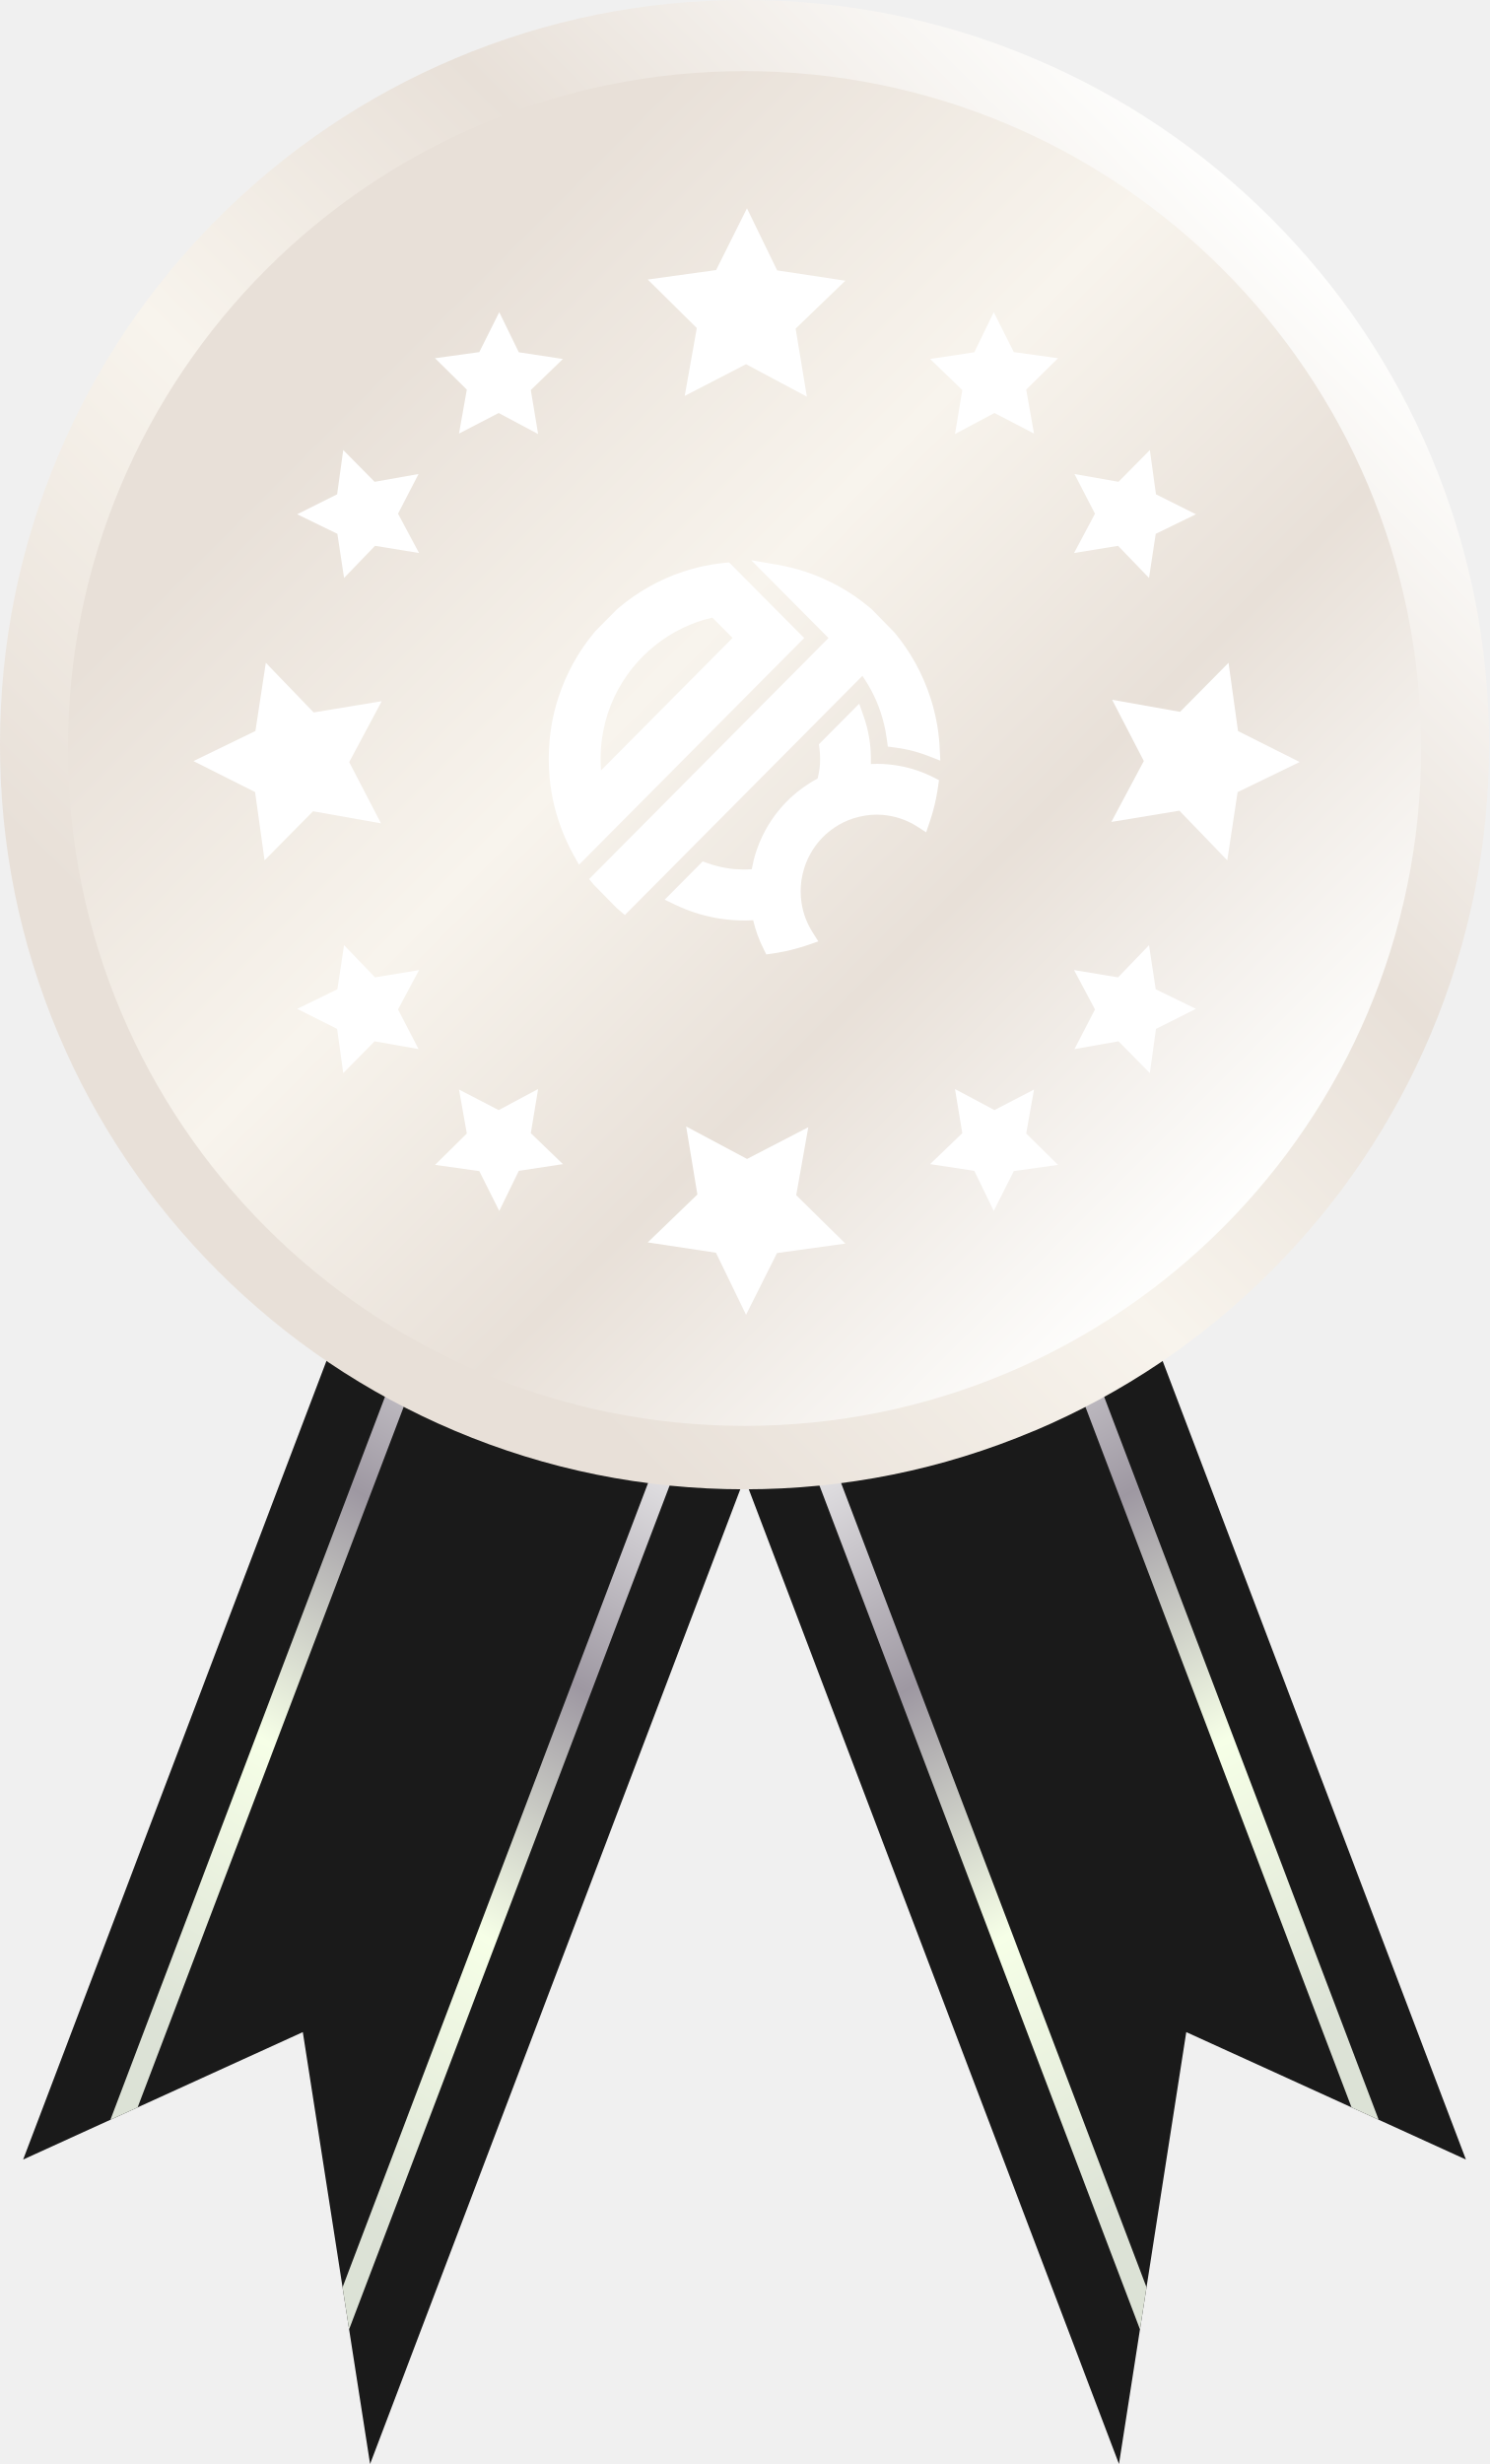
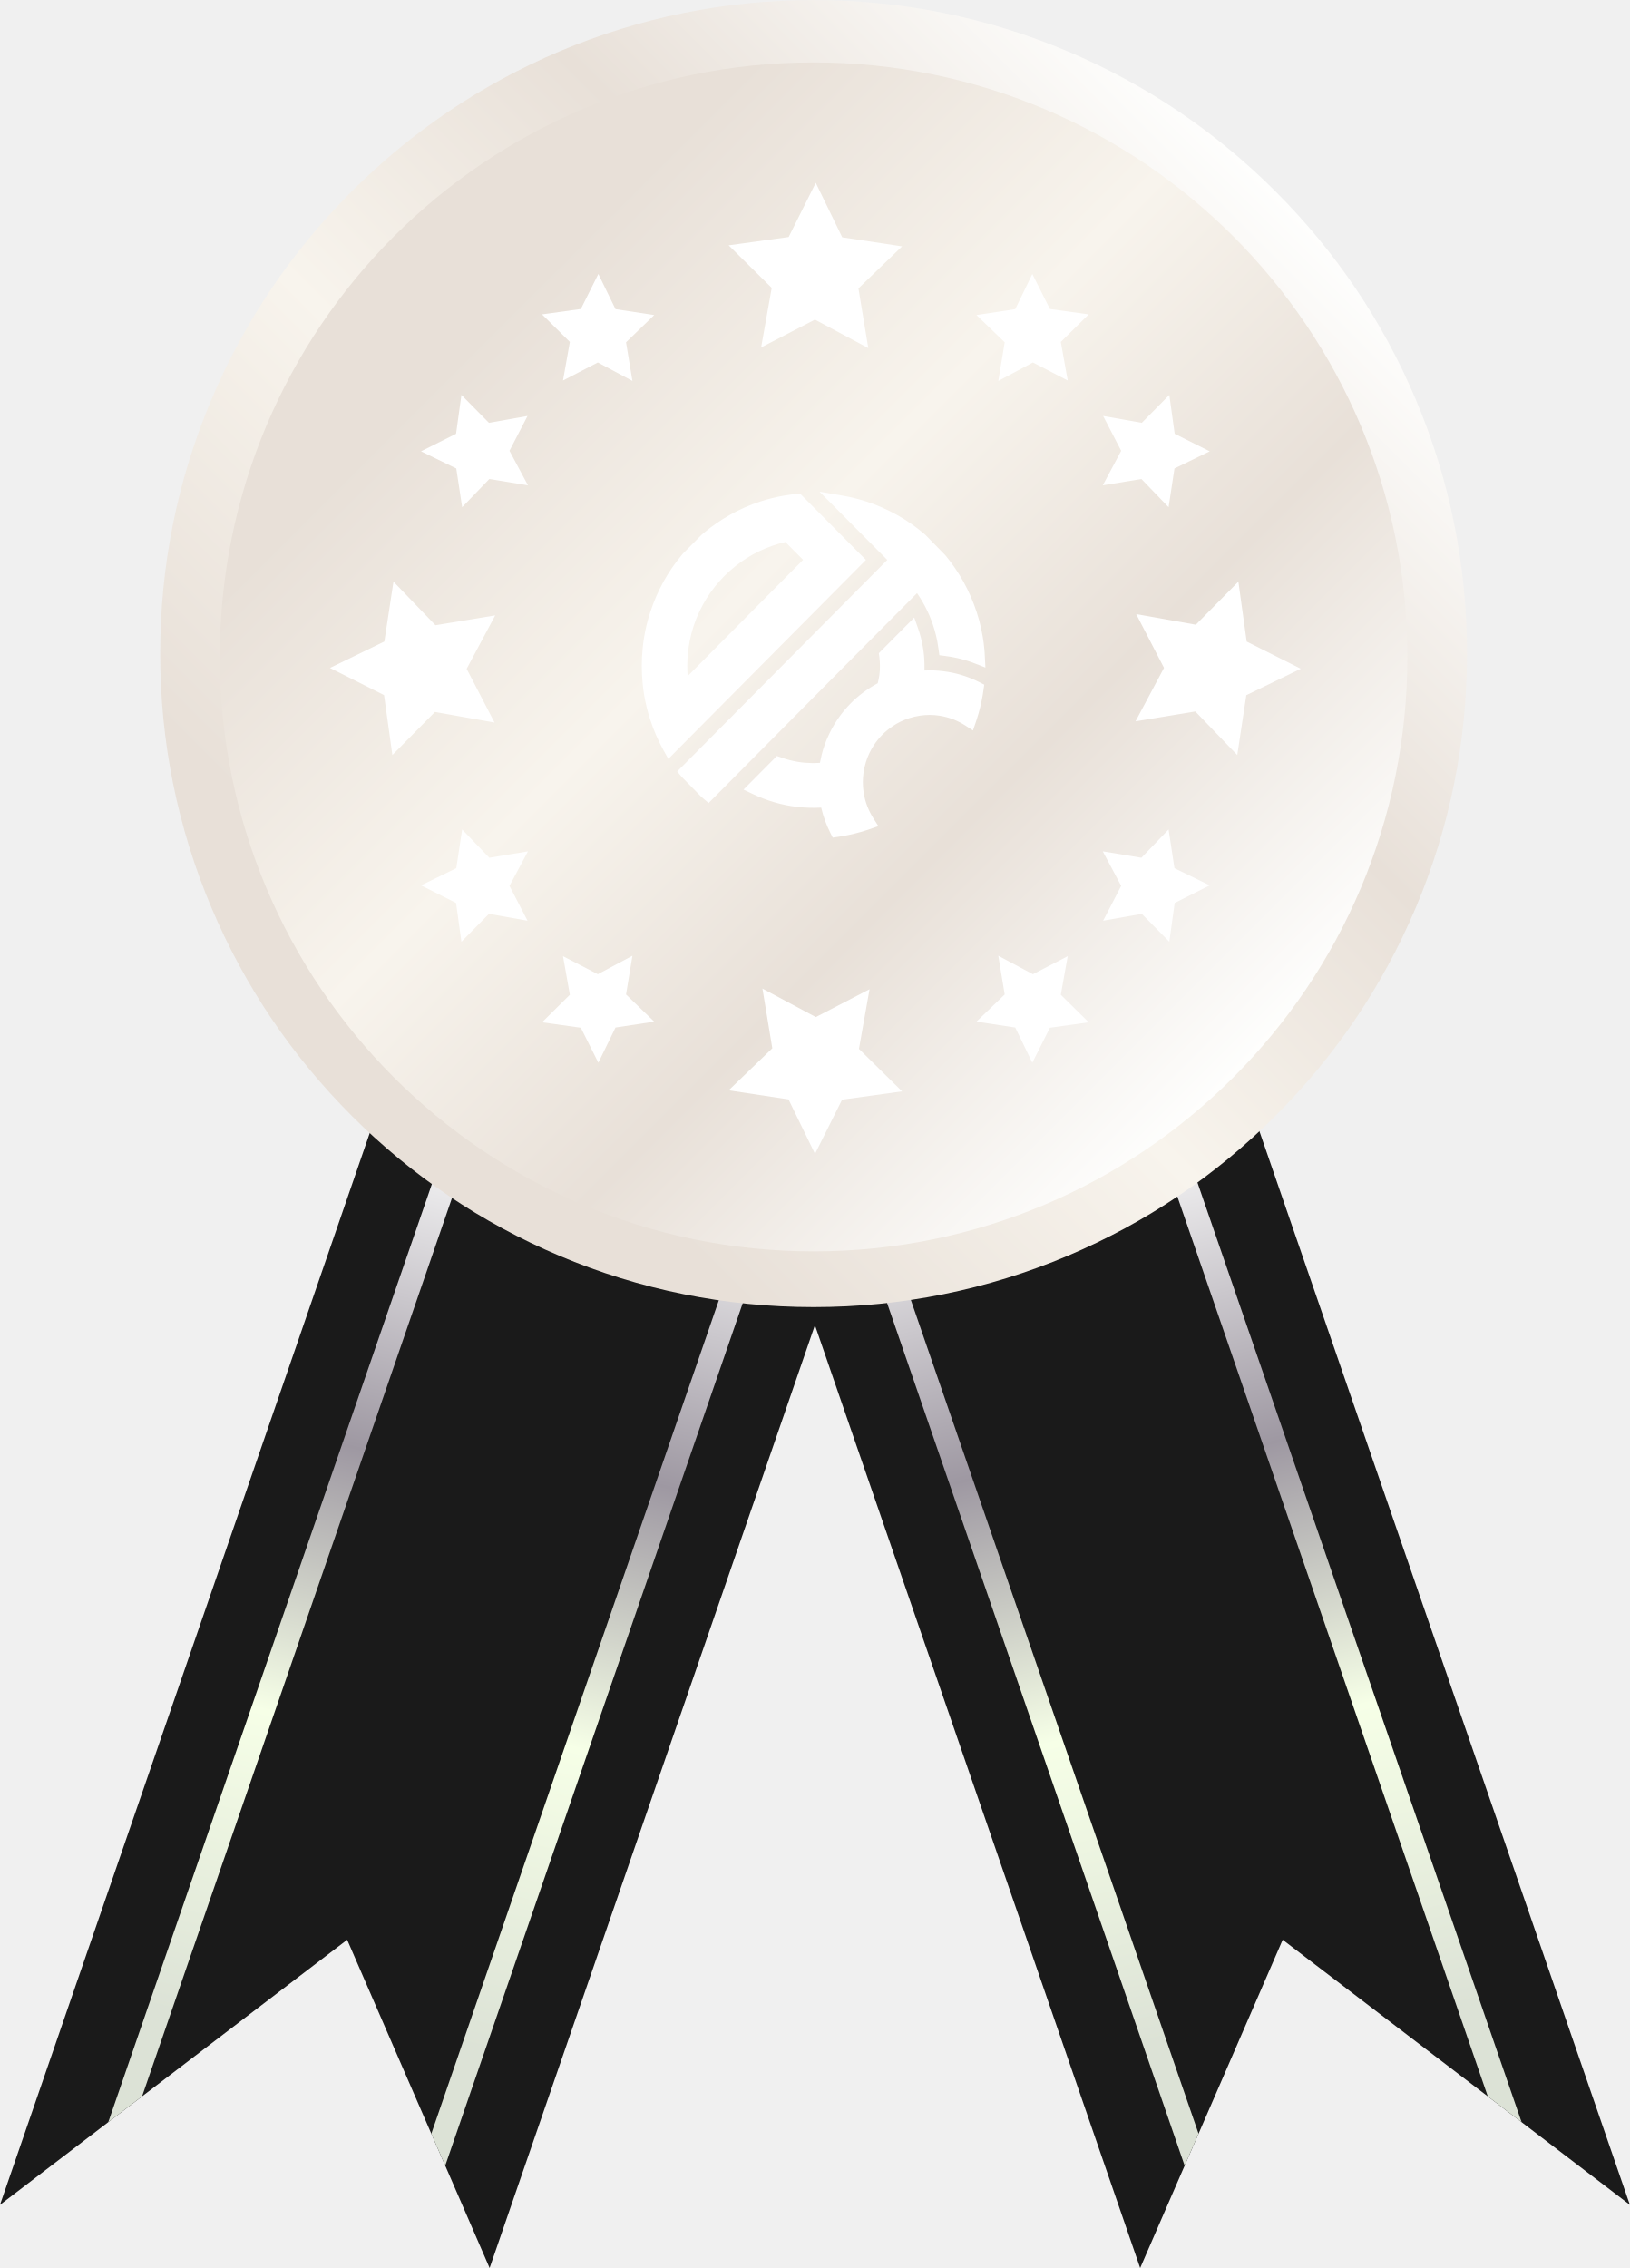
- <svg xmlns="http://www.w3.org/2000/svg" xmlns:xlink="http://www.w3.org/1999/xlink" id="Layer_2" data-name="Layer 2" viewBox="0 0 177.52 293.7">
+ <svg xmlns="http://www.w3.org/2000/svg" xmlns:xlink="http://www.w3.org/1999/xlink" id="Layer_2" data-name="Layer 2" viewBox="0 0 221.4 308.04">
  <defs>
    <style>
      .cls-1 {
        fill: url(#linear-gradient);
      }

      .cls-1, .cls-2, .cls-3, .cls-4, .cls-5, .cls-6, .cls-7, .cls-8 {
        stroke-width: 0px;
      }

      .cls-2 {
        fill: #1a1a1a;
      }

      .cls-3 {
        fill: url(#linear-gradient-4);
      }

      .cls-4 {
        fill: url(#linear-gradient-2);
      }

      .cls-5 {
        fill: url(#linear-gradient-3);
      }

      .cls-6 {
        fill: url(#linear-gradient-5);
      }

      .cls-7 {
        fill: url(#linear-gradient-6);
      }

      .cls-8 {
        fill: #fff;
      }
    </style>
-     <linearGradient id="linear-gradient" x1="45.35" y1="389.14" x2="45.35" y2="273.31" gradientTransform="translate(-88.72 -42.01) rotate(-30)" gradientUnits="userSpaceOnUse">
+     <linearGradient id="linear-gradient" x1="-31.04" y1="278.58" x2="-31.04" y2="131.12" gradientTransform="translate(123.5 43.64) rotate(13.31) scale(1.32 .94)" gradientUnits="userSpaceOnUse">
      <stop offset=".11" stop-color="#dce2d6" />
      <stop offset=".42" stop-color="#f6ffe7" />
      <stop offset=".69" stop-color="#9e98a2" />
      <stop offset="1" stop-color="#f7f7f7" />
    </linearGradient>
-     <linearGradient id="linear-gradient-2" x1="80.14" y1="381.74" x2="80.14" y2="266.43" xlink:href="#linear-gradient" />
-     <linearGradient id="linear-gradient-3" x1="-97.57" y1="306.63" x2="-97.57" y2="190.8" gradientTransform="translate(101.21 -42.01) rotate(-150) scale(1 -1)" xlink:href="#linear-gradient" />
-     <linearGradient id="linear-gradient-4" x1="-62.78" y1="299.23" x2="-62.78" y2="183.92" gradientTransform="translate(101.21 -42.01) rotate(-150) scale(1 -1)" xlink:href="#linear-gradient" />
-     <linearGradient id="linear-gradient-5" x1="179.18" y1="-229.33" x2="53.65" y2="-354.86" gradientTransform="translate(-203.34 -27.66) rotate(90)" gradientUnits="userSpaceOnUse">
+     <linearGradient id="linear-gradient-2" x1="1.43" y1="273.5" x2="1.43" y2="126.4" xlink:href="#linear-gradient" />
+     <linearGradient id="linear-gradient-3" x1="-558.6" y1="453.03" x2="-558.6" y2="305.57" gradientTransform="translate(-617.72 43.64) rotate(166.69) scale(1.32 -.94)" xlink:href="#linear-gradient" />
+     <linearGradient id="linear-gradient-4" x1="-526.13" y1="447.95" x2="-526.13" y2="300.85" gradientTransform="translate(-617.72 43.64) rotate(166.69) scale(1.32 -.94)" xlink:href="#linear-gradient" />
+     <linearGradient id="linear-gradient-5" x1="200.95" y1="-229.33" x2="75.42" y2="-354.86" gradientTransform="translate(-181.58 -49.42) rotate(90)" gradientUnits="userSpaceOnUse">
      <stop offset=".11" stop-color="#e8e0d8" />
      <stop offset=".42" stop-color="#f8f4ed" />
      <stop offset=".69" stop-color="#e8e0d8" />
      <stop offset="1" stop-color="#fefefd" />
    </linearGradient>
-     <linearGradient id="linear-gradient-6" x1="145.82" y1="146.29" x2="31.7" y2="32.16" gradientUnits="userSpaceOnUse">
+     <linearGradient id="linear-gradient-6" x1="167.58" y1="146.29" x2="53.46" y2="32.16" gradientUnits="userSpaceOnUse">
      <stop offset="0" stop-color="#fefefd" />
      <stop offset=".31" stop-color="#e8e0d8" />
      <stop offset=".58" stop-color="#f8f4ed" />
      <stop offset=".89" stop-color="#e8e0d8" />
    </linearGradient>
  </defs>
  <g id="silver">
    <g>
      <g>
        <g>
-           <polygon class="cls-2" points="126.28 129.77 174.76 257.41 164.36 252.67 161.12 251.19 141.42 242.22 136.68 272.64 135.9 277.65 133.4 293.7 84.92 166.07 126.28 129.77" />
-           <polygon class="cls-1" points="96.44 166.68 136.68 272.64 135.9 277.65 94.42 168.45 96.44 166.68" />
-           <polygon class="cls-4" points="122.89 143.47 164.36 252.67 161.12 251.19 120.87 145.24 122.89 143.47" />
-           <polygon class="cls-2" points="51.24 129.77 2.76 257.41 13.16 252.67 16.41 251.19 36.1 242.22 40.84 272.64 41.62 277.65 44.12 293.7 92.6 166.07 51.24 129.77" />
-           <polygon class="cls-5" points="81.09 166.68 40.84 272.64 41.62 277.65 83.1 168.45 81.09 166.68" />
-           <polygon class="cls-3" points="54.64 143.47 13.16 252.67 16.41 251.19 56.65 145.24 54.64 143.47" />
+           <polygon class="cls-2" points="119.74 153.78 66.51 308.04 60.48 294.14 58.59 289.8 47.16 263.46 19.3 284.73 14.71 288.23 0 299.46 53.22 145.21 119.74 153.78" />
+           <polygon class="cls-1" points="63.48 156.68 19.3 284.73 14.71 288.23 60.24 156.26 63.48 156.68" />
+           <polygon class="cls-4" points="106.01 162.16 60.48 294.14 58.59 289.8 102.77 161.75 106.01 162.16" />
        </g>
        <g>
-           <path class="cls-6" d="M123.31,170.55c10.57-4.47,20.06-10.87,28.21-19.02,8.15-8.15,14.55-17.64,19.02-28.21,4.63-10.94,6.98-22.57,6.98-34.55s-2.35-23.61-6.98-34.55c-4.47-10.57-10.87-20.06-19.02-28.21-8.15-8.15-17.64-14.55-28.21-19.02C112.37,2.35,100.74,0,88.76,0s-23.61,2.35-34.55,6.98c-10.57,4.47-20.06,10.87-28.21,19.02-8.15,8.15-14.55,17.64-19.02,28.21C2.35,65.15,0,76.78,0,88.76s2.35,23.61,6.98,34.55c4.47,10.57,10.87,20.06,19.02,28.21,8.15,8.15,17.64,14.55,28.21,19.02,10.94,4.63,22.57,6.98,34.55,6.98s23.61-2.35,34.55-6.98Z" />
-           <ellipse class="cls-7" cx="88.76" cy="89.22" rx="80.66" ry="80.74" />
+           <polygon class="cls-2" points="101.66 153.78 154.88 308.04 160.92 294.14 162.81 289.8 174.24 263.46 202.1 284.73 206.69 288.23 221.4 299.46 168.17 145.21 101.66 153.78" />
+           <polygon class="cls-5" points="157.92 156.68 202.1 284.73 206.69 288.23 161.16 156.26 157.92 156.68" />
+           <polygon class="cls-3" points="115.39 162.16 160.92 294.14 162.81 289.8 118.62 161.75 115.39 162.16" />
+         </g>
+       </g>
+       <g>
+         <g>
+           <path class="cls-6" d="M145.07,170.55c10.57-4.47,20.06-10.87,28.21-19.02,8.15-8.15,14.55-17.64,19.02-28.21,4.63-10.94,6.98-22.57,6.98-34.55s-2.35-23.61-6.98-34.55c-4.47-10.57-10.87-20.06-19.02-28.21-8.15-8.15-17.64-14.55-28.21-19.02-10.94-4.63-22.57-6.98-34.55-6.98s-23.61,2.35-34.55,6.98c-10.57,4.47-20.06,10.87-28.21,19.02-8.15,8.15-14.55,17.64-19.02,28.21-4.63,10.94-6.98,22.57-6.98,34.55s2.35,23.61,6.98,34.55c4.47,10.57,10.87,20.06,19.02,28.21,8.15,8.15,17.64,14.55,28.21,19.02,10.94,4.63,22.57,6.98,34.55,6.98s23.61-2.35,34.55-6.98Z" />
+           <ellipse class="cls-7" cx="110.52" cy="89.22" rx="80.66" ry="80.74" />
          <g>
            <g>
-               <polygon class="cls-8" points="92.65 32.23 100.78 33.46 94.85 39.17 96.19 47.28 88.94 43.41 81.63 47.19 83.07 39.1 77.22 33.32 85.37 32.19 89.05 24.83 92.65 32.23" />
-               <polygon class="cls-8" points="61.85 41.99 67.11 42.79 63.28 46.49 64.15 51.74 59.45 49.23 54.72 51.68 55.65 46.44 51.86 42.7 57.14 41.97 59.52 37.21 61.85 41.99" />
-               <polygon class="cls-8" points="116.15 41.99 110.88 42.79 114.72 46.49 113.85 51.74 118.55 49.23 123.27 51.68 122.34 46.44 126.13 42.7 120.86 41.97 118.47 37.21 116.15 41.99" />
+               <polygon class="cls-8" points="114.41 32.23 122.54 33.46 116.61 39.17 117.95 47.28 110.7 43.41 103.39 47.19 104.83 39.1 98.98 33.32 107.13 32.19 110.81 24.83 114.41 32.23" />
+               <polygon class="cls-8" points="83.61 41.99 88.87 42.79 85.04 46.49 85.91 51.74 81.21 49.23 76.48 51.68 77.41 46.44 73.63 42.7 78.9 41.97 81.28 37.21 83.61 41.99" />
+               <polygon class="cls-8" points="137.91 41.99 132.64 42.79 136.48 46.49 135.61 51.74 140.31 49.23 145.04 51.68 144.1 46.44 147.89 42.7 142.62 41.97 140.23 37.21 137.91 41.99" />
            </g>
            <g>
-               <polygon class="cls-8" points="85.35 149.32 77.22 148.09 83.14 142.38 81.8 134.27 89.06 138.14 96.36 134.36 94.92 142.46 100.78 148.23 92.63 149.36 88.94 156.72 85.35 149.32" />
-               <polygon class="cls-8" points="116.15 139.56 110.88 138.76 114.72 135.07 113.85 129.81 118.55 132.32 123.27 129.87 122.34 135.11 126.13 138.85 120.86 139.59 118.47 144.34 116.15 139.56" />
-               <polygon class="cls-8" points="61.85 139.56 67.11 138.76 63.28 135.07 64.15 129.81 59.45 132.32 54.72 129.87 55.65 135.11 51.86 138.85 57.14 139.59 59.52 144.34 61.85 139.56" />
+               <polygon class="cls-8" points="107.11 149.32 98.98 148.09 104.91 142.38 103.57 134.27 110.82 138.14 118.12 134.36 116.68 142.46 122.54 148.23 114.39 149.36 110.71 156.72 107.11 149.32" />
+               <polygon class="cls-8" points="137.91 139.56 132.64 138.76 136.48 135.07 135.61 129.81 140.31 132.32 145.04 129.87 144.1 135.11 147.89 138.85 142.62 139.59 140.23 144.34 137.91 139.56" />
+               <polygon class="cls-8" points="83.61 139.56 88.87 138.76 85.04 135.07 85.91 129.81 81.21 132.32 76.48 129.87 77.41 135.11 73.63 138.85 78.9 139.59 81.28 144.34 83.61 139.56" />
            </g>
          </g>
          <g>
            <g>
-               <polygon class="cls-8" points="147.54 94.42 146.31 102.55 140.6 96.63 132.49 97.97 136.36 90.71 132.58 83.41 140.68 84.85 146.46 79 147.59 87.14 154.94 90.83 147.54 94.42" />
-               <polygon class="cls-8" points="137.78 63.63 136.98 68.89 133.29 65.06 128.04 65.92 130.54 61.23 128.09 56.5 133.34 57.43 137.08 53.64 137.81 58.92 142.57 61.3 137.78 63.63" />
-               <polygon class="cls-8" points="137.78 117.92 136.98 112.66 133.29 116.5 128.04 115.63 130.54 120.32 128.09 125.05 133.34 124.12 137.08 127.91 137.81 122.64 142.57 120.25 137.78 117.92" />
+               <polygon class="cls-8" points="169.3 94.42 168.07 102.55 162.37 96.63 154.25 97.97 158.12 90.71 154.34 83.41 162.44 84.85 168.22 79 169.35 87.14 176.7 90.83 169.3 94.42" />
+               <polygon class="cls-8" points="159.54 63.63 158.74 68.89 155.05 65.06 149.8 65.92 152.3 61.23 149.85 56.5 155.1 57.43 158.84 53.64 159.57 58.92 164.33 61.3 159.54 63.63" />
+               <polygon class="cls-8" points="159.54 117.92 158.74 112.66 155.05 116.5 149.8 115.63 152.3 120.32 149.85 125.05 155.1 124.12 158.84 127.91 159.57 122.64 164.33 120.25 159.54 117.92" />
            </g>
            <g>
-               <polygon class="cls-8" points="30.45 87.13 31.69 79 37.39 84.92 45.51 83.58 41.63 90.84 45.42 98.14 37.32 96.7 31.54 102.55 30.41 94.41 23.06 90.72 30.45 87.13" />
-               <polygon class="cls-8" points="40.22 117.92 41.02 112.66 44.71 116.5 49.96 115.63 47.45 120.32 49.9 125.05 44.66 124.12 40.92 127.91 40.19 122.64 35.43 120.25 40.22 117.92" />
-               <polygon class="cls-8" points="40.22 63.63 41.02 68.89 44.71 65.06 49.96 65.92 47.45 61.23 49.9 56.5 44.66 57.43 40.92 53.64 40.19 58.92 35.43 61.3 40.22 63.63" />
+               <polygon class="cls-8" points="52.21 87.13 53.45 79 59.15 84.92 67.27 83.58 63.39 90.84 67.18 98.14 59.08 96.7 53.3 102.55 52.17 94.41 44.82 90.72 52.21 87.13" />
+               <polygon class="cls-8" points="61.98 117.92 62.78 112.66 66.47 116.5 71.72 115.63 69.21 120.32 71.66 125.05 66.42 124.12 62.68 127.91 61.95 122.64 57.19 120.25 61.98 117.92" />
+               <polygon class="cls-8" points="61.98 63.63 62.78 68.89 66.47 65.06 71.72 65.92 69.21 61.23 71.66 56.5 66.42 57.43 62.68 53.64 61.95 58.92 57.19 61.3 61.98 63.63" />
            </g>
          </g>
        </g>
-       </g>
-       <g>
-         <path class="cls-8" d="M88.74,70.29l-2.19-2.2c-.52.05-1.04.12-1.55.21-1.09.18-2.15.45-3.18.79-1.39.46-2.72,1.05-3.98,1.76-1.2.68-2.34,1.47-3.39,2.35-.07.06-.15.12-.22.18h-.01s-2.44,2.47-2.44,2.47h0c-.06.08-.12.16-.18.23-.88,1.06-1.66,2.2-2.34,3.41-.7,1.26-1.29,2.6-1.74,4.01-.34,1.04-.6,2.11-.78,3.2-.09.51-.16,1.04-.21,1.56-.07.72-.11,1.46-.11,2.2s.04,1.48.11,2.2c.05.53.12,1.05.21,1.56.18,1.1.45,2.17.78,3.2.45,1.4,1.04,2.74,1.74,4.01l3.1-3.12,2.08-2.09,1.02-1.02,1.85-1.86,1.49-1.5,1.37-1.38,2.86-2.88,2.86-2.88,2.86-2.88,1.37-1.38,1.49-1.5,1.84-1.86,1.02-1.02-5.72-5.76ZM88.53,76.27l-2.65,2.66-2.86,2.88-2.86,2.88-2.86,2.88-2.65,2.66-.21.22-2.86,2.88-.64.64c-.1-.5-.17-1-.23-1.51-.07-.66-.11-1.33-.11-2.01s.04-1.35.11-2.01c.06-.51.13-1.01.23-1.51.29-1.52.78-2.97,1.42-4.33.6-1.27,1.34-2.46,2.21-3.54.84-1.06,1.8-2.03,2.86-2.88,1.08-.87,2.26-1.62,3.52-2.22,1.35-.65,2.79-1.13,4.3-1.43l3.5,3.52-.22.22Z" />
-         <path class="cls-8" d="M69.03,103.08l-.65-1.16c-.74-1.33-1.35-2.74-1.82-4.19-.35-1.08-.63-2.21-.82-3.34-.09-.54-.16-1.09-.21-1.64-.07-.76-.11-1.54-.11-2.3s.04-1.53.11-2.3c.05-.55.12-1.09.21-1.63.19-1.13.46-2.25.82-3.35.47-1.45,1.08-2.85,1.82-4.19.7-1.26,1.52-2.46,2.44-3.56.06-.07.13-.16.2-.24l2.49-2.51c.14-.12.22-.2.3-.26,1.09-.92,2.28-1.74,3.53-2.45,1.32-.75,2.72-1.37,4.16-1.84,1.09-.36,2.21-.63,3.33-.82.54-.09,1.08-.16,1.62-.22l.47-.04,8.95,9.01-26.85,27.03ZM86.18,69.13c-.34.04-.68.09-1.01.15-1.02.17-2.04.43-3.04.75-1.31.43-2.59.99-3.8,1.68-1.14.64-2.23,1.4-3.24,2.25-.07.06-.13.11-.2.17l-2.41,2.42s-.07.09-.12.15c-.85,1.03-1.6,2.12-2.24,3.27-.68,1.22-1.24,2.5-1.67,3.83-.32,1-.58,2.03-.75,3.06-.08.49-.15.99-.2,1.49-.07.7-.1,1.41-.1,2.11s.03,1.41.1,2.11c.05.51.11,1,.2,1.5.18,1.04.43,2.07.75,3.06.29.9.64,1.78,1.05,2.64l23.54-23.7-6.87-6.92ZM70.31,96.02l-.36-1.85c-.1-.52-.18-1.05-.24-1.6-.08-.69-.12-1.41-.12-2.12s.04-1.43.12-2.12c.06-.54.14-1.07.24-1.59.31-1.58.81-3.12,1.5-4.57.63-1.33,1.41-2.58,2.33-3.74.89-1.12,1.91-2.15,3.02-3.04,1.14-.92,2.39-1.71,3.71-2.34,1.44-.69,2.97-1.2,4.54-1.51l.52-.1,4.58,4.61-19.84,19.96ZM84.92,73.62c-1.22.28-2.41.7-3.54,1.24-1.18.57-2.3,1.27-3.32,2.1-1,.8-1.91,1.72-2.71,2.72-.82,1.03-1.52,2.16-2.09,3.35-.62,1.3-1.07,2.68-1.34,4.09-.09.47-.16.95-.22,1.43-.07.62-.1,1.26-.1,1.9,0,.46.02.92.05,1.38l15.68-15.79-2.41-2.43Z" />
-         <path class="cls-8" d="M111.03,89.21c-.25-.1-.5-.19-.75-.27-1.13-.38-2.32-.66-3.54-.81-.05-.4-.11-.8-.19-1.19-.21-1.08-.51-2.12-.9-3.13-.16-.41-.33-.81-.52-1.21-.6-1.27-1.34-2.46-2.21-3.54l-2.73,2.75-.15.15h0s-2.71,2.73-2.71,2.73l-.19.19-.22.22-2.45,2.46-.3.3-2.57,2.58-2.86,2.88-2.57,2.58-2.96,2.98-.19.2-2.71,2.73h0l-.15.15-2.74,2.75-2.97,2.99c-.07-.06-.15-.12-.22-.18l-2.46-2.48c-.06-.07-.12-.14-.18-.21l2.85-2.86.13-.13,2.74-2.75.15-.15,2.71-2.73.19-.2,2.96-2.98,2.57-2.58,2.86-2.88,2.57-2.58.3-.3,2.67-2.69.19-.19,2.71-2.73.15-.15,2.73-2.75.13-.13-2.86-2.88-2.86-2.88-1.98-2c1.09.19,2.15.45,3.18.79,1.39.46,2.72,1.05,3.98,1.76,1.2.68,2.34,1.47,3.39,2.35.07.06.14.12.21.17l2.48,2.5c.06.07.12.14.18.21.88,1.06,1.66,2.2,2.34,3.41.7,1.26,1.29,2.6,1.74,4.01.11.35.22.7.31,1.06.19.7.35,1.42.47,2.15h0c.09.52.16,1.03.21,1.56.03.32.06.64.07.96Z" />
-         <path class="cls-8" d="M74.51,109.08l-.99-.84-2.71-2.76-.58-.7,28.54-28.73-9.21-9.27,3.08.53c1.13.19,2.25.47,3.33.82,1.43.47,2.83,1.09,4.16,1.83,1.25.7,2.44,1.53,3.54,2.45l.27.23,2.72,2.78c.92,1.11,1.74,2.31,2.44,3.56.74,1.33,1.35,2.74,1.82,4.18.12.36.23.73.33,1.1.2.73.36,1.49.49,2.24.09.54.16,1.08.21,1.63.03.33.06.66.07,1l.08,1.54-1.44-.56c-.23-.09-.47-.18-.71-.26-1.08-.37-2.21-.62-3.34-.76l-.77-.1-.1-.77c-.05-.38-.11-.76-.18-1.13-.2-1.01-.48-2-.85-2.95-.15-.39-.31-.77-.49-1.14-.4-.85-.88-1.67-1.41-2.44l-28.3,28.49ZM72.98,104.86l1.45,1.46,28.57-28.77.7.88c.91,1.15,1.7,2.41,2.33,3.74.2.41.38.84.55,1.27.41,1.06.73,2.17.95,3.29.03.17.06.33.09.5.77.13,1.53.3,2.28.52-.04-.31-.08-.61-.13-.91-.12-.69-.27-1.38-.45-2.06-.09-.34-.19-.68-.3-1.01-.43-1.32-.99-2.61-1.67-3.82-.64-1.15-1.39-2.25-2.23-3.26l-.15-.18-2.58-2.56c-1.01-.85-2.1-1.6-3.24-2.25-1.09-.61-2.23-1.13-3.4-1.54l5.84,5.88-28.62,28.81Z" />
-         <path class="cls-8" d="M110.85,93.58c-.03.21-.06.43-.1.64-.18,1.1-.45,2.17-.78,3.21-.03.09-.06.19-.09.28-.54-.34-1.11-.64-1.71-.88-.7-.28-1.44-.48-2.21-.59-.47-.07-.96-.11-1.45-.11s-.96.04-1.43.1c-.02,0-.04,0-.05,0-.54.08-1.07.2-1.57.37-.9.29-1.74.7-2.51,1.22-1.13.76-2.1,1.75-2.85,2.89-.5.76-.89,1.6-1.17,2.49h0c-.16.5-.27,1.01-.35,1.54,0,.06-.02.11-.02.17-.06.43-.08.87-.08,1.32,0,.51.04,1.02.11,1.51.11.76.31,1.49.58,2.18.24.62.54,1.21.89,1.76-.12.04-.25.08-.37.12-1.03.34-2.09.6-3.18.79-.18.03-.36.06-.54.08h0c-.62-1.23-1.08-2.57-1.32-3.97,0-.03-.01-.07-.02-.1-.61.06-1.23.09-1.86.09-.67,0-1.34-.04-2-.11-.08,0-.16-.02-.24-.03-.42-.05-.85-.12-1.26-.2-1.05-.21-2.06-.5-3.03-.88-.43-.17-.86-.35-1.27-.55l1.24-1.25.84-.84,1.02-1.02c.77.28,1.58.49,2.41.62.68.11,1.37.18,2.08.19.07,0,.14,0,.21,0s.14,0,.21,0c.52,0,1.04-.04,1.55-.11.07-.61.18-1.21.33-1.79.1-.4.22-.8.35-1.18.17-.5.38-.99.61-1.47.39-.81.85-1.58,1.38-2.3.81-1.1,1.77-2.07,2.85-2.89.72-.54,1.49-1.02,2.3-1.42.17-.53.29-1.09.37-1.66.06-.45.09-.91.09-1.38s-.03-.93-.09-1.38l.2-.2,1.3-1.3,1.84-1.86c.27.76.47,1.55.61,2.36.12.7.18,1.42.19,2.16,0,.07,0,.14,0,.22s0,.14,0,.21c0,.51-.04,1.01-.1,1.5.58-.07,1.17-.11,1.77-.11.05,0,.1,0,.15,0,.73,0,1.45.07,2.15.19.05,0,.11.02.16.03,1.38.24,2.68.69,3.89,1.3Z" />
-         <path class="cls-8" d="M91.37,113.79l-.32-.64c-.56-1.1-.98-2.26-1.26-3.46-1.07.06-2.13.03-3.16-.09l-.26-.03c-.44-.05-.88-.12-1.32-.21-1.09-.21-2.16-.53-3.2-.93-.46-.18-.9-.37-1.34-.58l-1.27-.61,4.53-4.56.6.21c.72.26,1.48.45,2.23.58.64.11,1.29.16,1.93.17h.2s.17,0,.17,0c.24,0,.48-.01.72-.03.07-.38.15-.75.24-1.12.11-.43.23-.85.38-1.26.18-.53.4-1.06.65-1.57.41-.86.91-1.68,1.47-2.45.87-1.17,1.89-2.22,3.05-3.09.65-.49,1.34-.94,2.06-1.32.09-.36.17-.73.22-1.1.06-.4.08-.82.08-1.25s-.03-.84-.08-1.24l-.07-.49,4.81-4.84.53,1.5c.29.82.51,1.67.65,2.53.13.76.2,1.53.21,2.31v.23s0,.25,0,.25c0,.12,0,.25,0,.37.23-.01.45-.02.68-.02h.18c.75,0,1.53.08,2.29.2.05,0,.12.02.19.03,1.43.25,2.83.72,4.15,1.39l.63.32-.1.7c-.03.22-.06.45-.1.67-.19,1.14-.47,2.27-.82,3.35l-.51,1.5-1.07-.69c-.48-.31-1-.57-1.54-.79-.64-.25-1.31-.43-1.98-.53-.84-.13-1.74-.13-2.6,0-.53.08-1,.19-1.47.34-.8.26-1.56.62-2.26,1.1-1.03.69-1.89,1.56-2.57,2.61-.45.7-.81,1.45-1.05,2.24-.14.46-.25.93-.32,1.39l-.02.15c-.05.4-.08.8-.08,1.2,0,.45.03.91.1,1.36.1.67.27,1.33.52,1.96.22.55.49,1.09.81,1.59l.68,1.07-1.58.54c-1.08.35-2.2.63-3.33.82-.19.03-.38.06-.57.09l-.71.1ZM91.44,107.54l.15.93c.19,1.12.51,2.15.93,3.12.69-.12,1.37-.28,2.04-.47-.13-.27-.25-.54-.36-.82-.3-.77-.51-1.58-.63-2.4-.08-.54-.12-1.1-.12-1.65,0-.49.03-.98.09-1.45l.03-.2c.08-.55.21-1.12.38-1.68.3-.97.74-1.89,1.29-2.74.83-1.27,1.88-2.34,3.13-3.18.86-.58,1.79-1.03,2.77-1.34.56-.18,1.15-.32,1.73-.4h.12c.93-.15,2.09-.16,3.11,0,.82.12,1.64.34,2.43.65.26.1.51.21.76.33.19-.68.34-1.37.46-2.07-.95-.42-1.94-.72-2.96-.9l-.13-.02c-.67-.11-1.35-.17-2.02-.18h-.14c-.54,0-1.1.03-1.64.1l-1.27.16.15-1.27c.06-.46.09-.93.09-1.4v-.2s0-.18,0-.18c0-.69-.07-1.37-.18-2.03-.03-.21-.07-.41-.12-.61l-1.79,1.8c.03.33.05.67.05,1.02,0,.51-.03,1.03-.1,1.52-.08.62-.22,1.23-.41,1.82l-.13.41-.39.19c-.75.37-1.47.81-2.14,1.32-1.01.76-1.9,1.67-2.65,2.69-.49.67-.92,1.39-1.28,2.13-.21.44-.4.9-.56,1.36-.13.36-.24.73-.33,1.1-.14.54-.24,1.1-.31,1.66l-.09.77-.77.1c-.55.07-1.11.11-1.67.12-.11,0-.31,0-.48,0-.72,0-1.47-.08-2.21-.2-.67-.11-1.33-.26-1.97-.46l-1.62,1.63c.89.34,1.82.6,2.75.79.39.08.79.14,1.19.19l.22.03c1.2.13,2.43.14,3.65.02l.94-.09Z" />
+         <g>
+           <path class="cls-8" d="M110.5,70.29l-2.19-2.2c-.52.05-1.04.12-1.55.21-1.09.18-2.15.45-3.18.79-1.39.46-2.72,1.05-3.98,1.76-1.2.68-2.34,1.47-3.39,2.35-.07.06-.15.12-.22.18h-.01s-2.44,2.47-2.44,2.47h0c-.06.08-.12.16-.18.23-.88,1.06-1.66,2.2-2.34,3.41-.7,1.26-1.29,2.6-1.74,4.01-.34,1.04-.6,2.11-.78,3.2-.09.51-.16,1.04-.21,1.56-.07.72-.11,1.46-.11,2.2s.04,1.48.11,2.2c.05.53.12,1.05.21,1.56.18,1.1.45,2.17.78,3.2.45,1.4,1.04,2.74,1.74,4.01l3.1-3.12,2.08-2.09,1.02-1.02,1.85-1.86,1.49-1.5,1.37-1.38,2.86-2.88,2.86-2.88,2.86-2.88,1.37-1.38,1.49-1.5,1.84-1.86,1.02-1.02-5.72-5.76ZM110.29,76.27l-2.65,2.66-2.86,2.88-2.86,2.88-2.86,2.88-2.65,2.66-.21.22-2.86,2.88-.64.64c-.1-.5-.17-1-.23-1.51-.07-.66-.11-1.33-.11-2.01s.04-1.35.11-2.01c.06-.51.13-1.01.23-1.51.29-1.52.78-2.97,1.42-4.33.6-1.27,1.34-2.46,2.21-3.54.84-1.06,1.8-2.03,2.86-2.88,1.08-.87,2.26-1.62,3.52-2.22,1.35-.65,2.79-1.13,4.3-1.43l3.5,3.52-.22.22Z" />
+           <path class="cls-8" d="M90.79,103.08l-.65-1.16c-.74-1.33-1.35-2.74-1.82-4.19-.35-1.08-.63-2.21-.82-3.34-.09-.54-.16-1.09-.21-1.64-.07-.76-.11-1.54-.11-2.3s.04-1.53.11-2.3c.05-.55.12-1.09.21-1.63.19-1.13.46-2.25.82-3.35.47-1.45,1.08-2.85,1.82-4.19.7-1.26,1.52-2.46,2.44-3.56.06-.07.13-.16.2-.24l2.49-2.51c.14-.12.22-.2.3-.26,1.09-.92,2.28-1.74,3.53-2.45,1.32-.75,2.72-1.37,4.16-1.84,1.09-.36,2.21-.63,3.33-.82.54-.09,1.08-.16,1.62-.22l.47-.04,8.95,9.01-26.85,27.03ZM107.94,69.13c-.34.04-.68.09-1.01.15-1.02.17-2.04.43-3.04.75-1.31.43-2.59.99-3.8,1.68-1.14.64-2.23,1.4-3.24,2.25-.07.06-.13.11-.2.17l-2.41,2.42s-.07.09-.12.15c-.85,1.03-1.6,2.12-2.24,3.27-.68,1.22-1.24,2.5-1.67,3.83-.32,1-.58,2.03-.75,3.06-.08.49-.15.99-.2,1.49-.07.7-.1,1.41-.1,2.11s.03,1.41.1,2.11c.05.51.11,1,.2,1.5.18,1.04.43,2.07.75,3.06.29.9.64,1.78,1.05,2.64l23.54-23.7-6.87-6.92ZM92.08,96.02l-.36-1.85c-.1-.52-.18-1.05-.24-1.6-.08-.69-.12-1.41-.12-2.12s.04-1.43.12-2.12c.06-.54.14-1.07.24-1.59.31-1.58.81-3.12,1.5-4.57.63-1.33,1.41-2.58,2.33-3.74.89-1.12,1.91-2.15,3.02-3.04,1.14-.92,2.39-1.71,3.71-2.34,1.44-.69,2.97-1.2,4.54-1.51l.52-.1,4.58,4.61-19.84,19.96ZM106.68,73.62c-1.22.28-2.41.7-3.54,1.24-1.18.57-2.3,1.27-3.32,2.1-1,.8-1.91,1.72-2.71,2.72-.82,1.03-1.52,2.16-2.09,3.35-.62,1.3-1.07,2.68-1.34,4.09-.09.47-.16.95-.22,1.43-.07.62-.1,1.26-.1,1.9,0,.46.02.92.05,1.38l15.68-15.79-2.41-2.43Z" />
+           <path class="cls-8" d="M132.79,89.21c-.25-.1-.5-.19-.75-.27-1.13-.38-2.32-.66-3.54-.81-.05-.4-.11-.8-.19-1.19-.21-1.08-.51-2.12-.9-3.13-.16-.41-.33-.81-.52-1.21-.6-1.27-1.34-2.46-2.21-3.54l-2.73,2.75-.15.15h0s-2.71,2.73-2.71,2.73l-.19.19-.22.22-2.45,2.46-.3.3-2.57,2.58-2.86,2.88-2.57,2.58-2.96,2.98-.19.2-2.71,2.73h0l-.15.15-2.74,2.75-2.97,2.99c-.07-.06-.15-.12-.22-.18l-2.46-2.48c-.06-.07-.12-.14-.18-.21l2.85-2.86.13-.13,2.74-2.75.15-.15,2.71-2.73.19-.2,2.96-2.98,2.57-2.58,2.86-2.88,2.57-2.58.3-.3,2.67-2.69.19-.19,2.71-2.73.15-.15,2.73-2.75.13-.13-2.86-2.88-2.86-2.88-1.98-2c1.09.19,2.15.45,3.18.79,1.39.46,2.72,1.05,3.98,1.76,1.2.68,2.34,1.47,3.39,2.35.07.06.14.12.21.17l2.48,2.5c.06.07.12.14.18.21.88,1.06,1.66,2.2,2.34,3.41.7,1.26,1.29,2.6,1.74,4.01.11.35.22.7.31,1.06.19.7.35,1.42.47,2.15h0c.09.52.16,1.03.21,1.56.03.32.06.64.07.96Z" />
+           <path class="cls-8" d="M96.27,109.08l-.99-.84-2.71-2.76-.58-.7,28.54-28.73-9.21-9.27,3.08.53c1.13.19,2.25.47,3.33.82,1.43.47,2.83,1.09,4.16,1.83,1.25.7,2.44,1.53,3.54,2.45l.27.23,2.72,2.78c.92,1.11,1.74,2.31,2.44,3.56.74,1.33,1.35,2.74,1.82,4.18.12.36.23.73.33,1.1.2.73.36,1.49.49,2.24.09.54.16,1.08.21,1.63.03.33.06.66.07,1l.08,1.54-1.44-.56c-.23-.09-.47-.18-.71-.26-1.08-.37-2.21-.62-3.34-.76l-.77-.1-.1-.77c-.05-.38-.11-.76-.18-1.13-.2-1.01-.48-2-.85-2.95-.15-.39-.31-.77-.49-1.14-.4-.85-.88-1.67-1.41-2.44l-28.3,28.49ZM94.74,104.86l1.45,1.46,28.57-28.77.7.88c.91,1.15,1.7,2.41,2.33,3.74.2.41.38.84.55,1.27.41,1.06.73,2.17.95,3.29.03.17.06.33.09.5.77.13,1.53.3,2.28.52-.04-.31-.08-.61-.13-.91-.12-.69-.27-1.38-.45-2.06-.09-.34-.19-.68-.3-1.01-.43-1.32-.99-2.61-1.67-3.82-.64-1.15-1.39-2.25-2.23-3.26l-.15-.18-2.58-2.56c-1.01-.85-2.1-1.6-3.24-2.25-1.09-.61-2.23-1.13-3.4-1.54l5.84,5.88-28.62,28.81Z" />
+           <path class="cls-8" d="M132.61,93.58c-.03.21-.06.43-.1.64-.18,1.1-.45,2.17-.78,3.21-.03.09-.06.19-.09.28-.54-.34-1.11-.64-1.71-.88-.7-.28-1.44-.48-2.21-.59-.47-.07-.96-.11-1.45-.11s-.96.04-1.43.1c-.02,0-.04,0-.05,0-.54.08-1.07.2-1.57.37-.9.29-1.74.7-2.51,1.22-1.13.76-2.1,1.75-2.85,2.89-.5.76-.89,1.6-1.17,2.49h0c-.16.5-.27,1.01-.35,1.54,0,.06-.02.11-.02.17-.06.43-.08.87-.08,1.32,0,.51.04,1.02.11,1.51.11.76.31,1.49.58,2.18.24.62.54,1.21.89,1.76-.12.04-.25.08-.37.12-1.03.34-2.09.6-3.18.79-.18.03-.36.06-.54.08h0c-.62-1.23-1.08-2.57-1.32-3.97,0-.03-.01-.07-.02-.1-.61.06-1.23.09-1.86.09-.67,0-1.34-.04-2-.11-.08,0-.16-.02-.24-.03-.42-.05-.85-.12-1.26-.2-1.05-.21-2.06-.5-3.03-.88-.43-.17-.86-.35-1.27-.55l1.24-1.25.84-.84,1.02-1.02c.77.28,1.58.49,2.41.62.68.11,1.37.18,2.08.19.07,0,.14,0,.21,0s.14,0,.21,0c.52,0,1.04-.04,1.55-.11.07-.61.18-1.21.33-1.79.1-.4.22-.8.35-1.18.17-.5.38-.99.61-1.47.39-.81.85-1.58,1.38-2.3.81-1.1,1.77-2.07,2.85-2.89.72-.54,1.49-1.02,2.3-1.42.17-.53.29-1.09.37-1.66.06-.45.09-.91.09-1.38s-.03-.93-.09-1.38l.2-.2,1.3-1.3,1.84-1.86c.27.76.47,1.55.61,2.36.12.7.18,1.42.19,2.16,0,.07,0,.14,0,.22s0,.14,0,.21c0,.51-.04,1.01-.1,1.5.58-.07,1.17-.11,1.77-.11.05,0,.1,0,.15,0,.73,0,1.45.07,2.15.19.05,0,.11.02.16.03,1.38.24,2.68.69,3.89,1.3Z" />
+           <path class="cls-8" d="M113.13,113.79l-.32-.64c-.56-1.1-.98-2.26-1.26-3.46-1.07.06-2.13.03-3.16-.09l-.26-.03c-.44-.05-.88-.12-1.32-.21-1.09-.21-2.16-.53-3.2-.93-.46-.18-.9-.37-1.34-.58l-1.27-.61,4.53-4.56.6.21c.72.26,1.48.45,2.23.58.64.11,1.29.16,1.93.17h.2s.17,0,.17,0c.24,0,.48-.01.72-.03.07-.38.15-.75.24-1.12.11-.43.23-.85.38-1.26.18-.53.4-1.06.65-1.57.41-.86.91-1.68,1.47-2.45.87-1.17,1.89-2.22,3.05-3.09.65-.49,1.34-.94,2.06-1.32.09-.36.17-.73.22-1.1.06-.4.08-.82.08-1.25s-.03-.84-.08-1.24l-.07-.49,4.81-4.84.53,1.5c.29.82.51,1.67.65,2.53.13.76.2,1.53.21,2.31v.23s0,.25,0,.25c0,.12,0,.25,0,.37.23-.01.45-.02.68-.02h.18c.75,0,1.53.08,2.29.2.05,0,.12.02.19.03,1.43.25,2.83.72,4.15,1.39l.63.32-.1.7c-.03.22-.06.45-.1.67-.19,1.14-.47,2.27-.82,3.35l-.51,1.5-1.07-.69c-.48-.31-1-.57-1.54-.79-.64-.25-1.31-.43-1.98-.53-.84-.13-1.74-.13-2.6,0-.53.08-1,.19-1.47.34-.8.26-1.56.62-2.26,1.1-1.03.69-1.89,1.56-2.57,2.61-.45.7-.81,1.45-1.05,2.24-.14.46-.25.93-.32,1.39l-.02.15c-.05.4-.08.8-.08,1.2,0,.45.03.91.1,1.36.1.67.27,1.33.52,1.96.22.55.49,1.09.81,1.59l.68,1.07-1.58.54c-1.08.35-2.2.63-3.33.82-.19.03-.38.06-.57.09l-.71.1ZM113.2,107.54l.15.93c.19,1.12.51,2.15.93,3.12.69-.12,1.37-.28,2.04-.47-.13-.27-.25-.54-.36-.82-.3-.77-.51-1.58-.63-2.4-.08-.54-.12-1.1-.12-1.65,0-.49.03-.98.09-1.45l.03-.2c.08-.55.21-1.12.38-1.68.3-.97.74-1.89,1.29-2.74.83-1.27,1.88-2.34,3.13-3.18.86-.58,1.79-1.03,2.77-1.34.56-.18,1.15-.32,1.73-.4h.12c.93-.15,2.09-.16,3.11,0,.82.12,1.64.34,2.43.65.26.1.51.21.76.33.19-.68.34-1.37.46-2.07-.95-.42-1.94-.72-2.96-.9l-.13-.02c-.67-.11-1.35-.17-2.02-.18h-.14c-.54,0-1.1.03-1.64.1l-1.27.16.15-1.27c.06-.46.09-.93.09-1.4v-.2s0-.18,0-.18c0-.69-.07-1.37-.18-2.03-.03-.21-.07-.41-.12-.61l-1.79,1.8c.03.33.05.67.05,1.02,0,.51-.03,1.03-.1,1.52-.08.62-.22,1.23-.41,1.82l-.13.41-.39.19c-.75.37-1.47.81-2.14,1.32-1.01.76-1.9,1.67-2.65,2.69-.49.67-.92,1.39-1.28,2.13-.21.44-.4.9-.56,1.36-.13.36-.24.73-.33,1.1-.14.54-.24,1.1-.31,1.66l-.09.77-.77.1c-.55.07-1.11.11-1.67.12-.11,0-.31,0-.48,0-.72,0-1.47-.08-2.21-.2-.67-.11-1.33-.26-1.97-.46l-1.62,1.63c.89.34,1.82.6,2.75.79.39.08.79.14,1.19.19l.22.03c1.2.13,2.43.14,3.65.02l.94-.09Z" />
+         </g>
      </g>
    </g>
  </g>
</svg>
